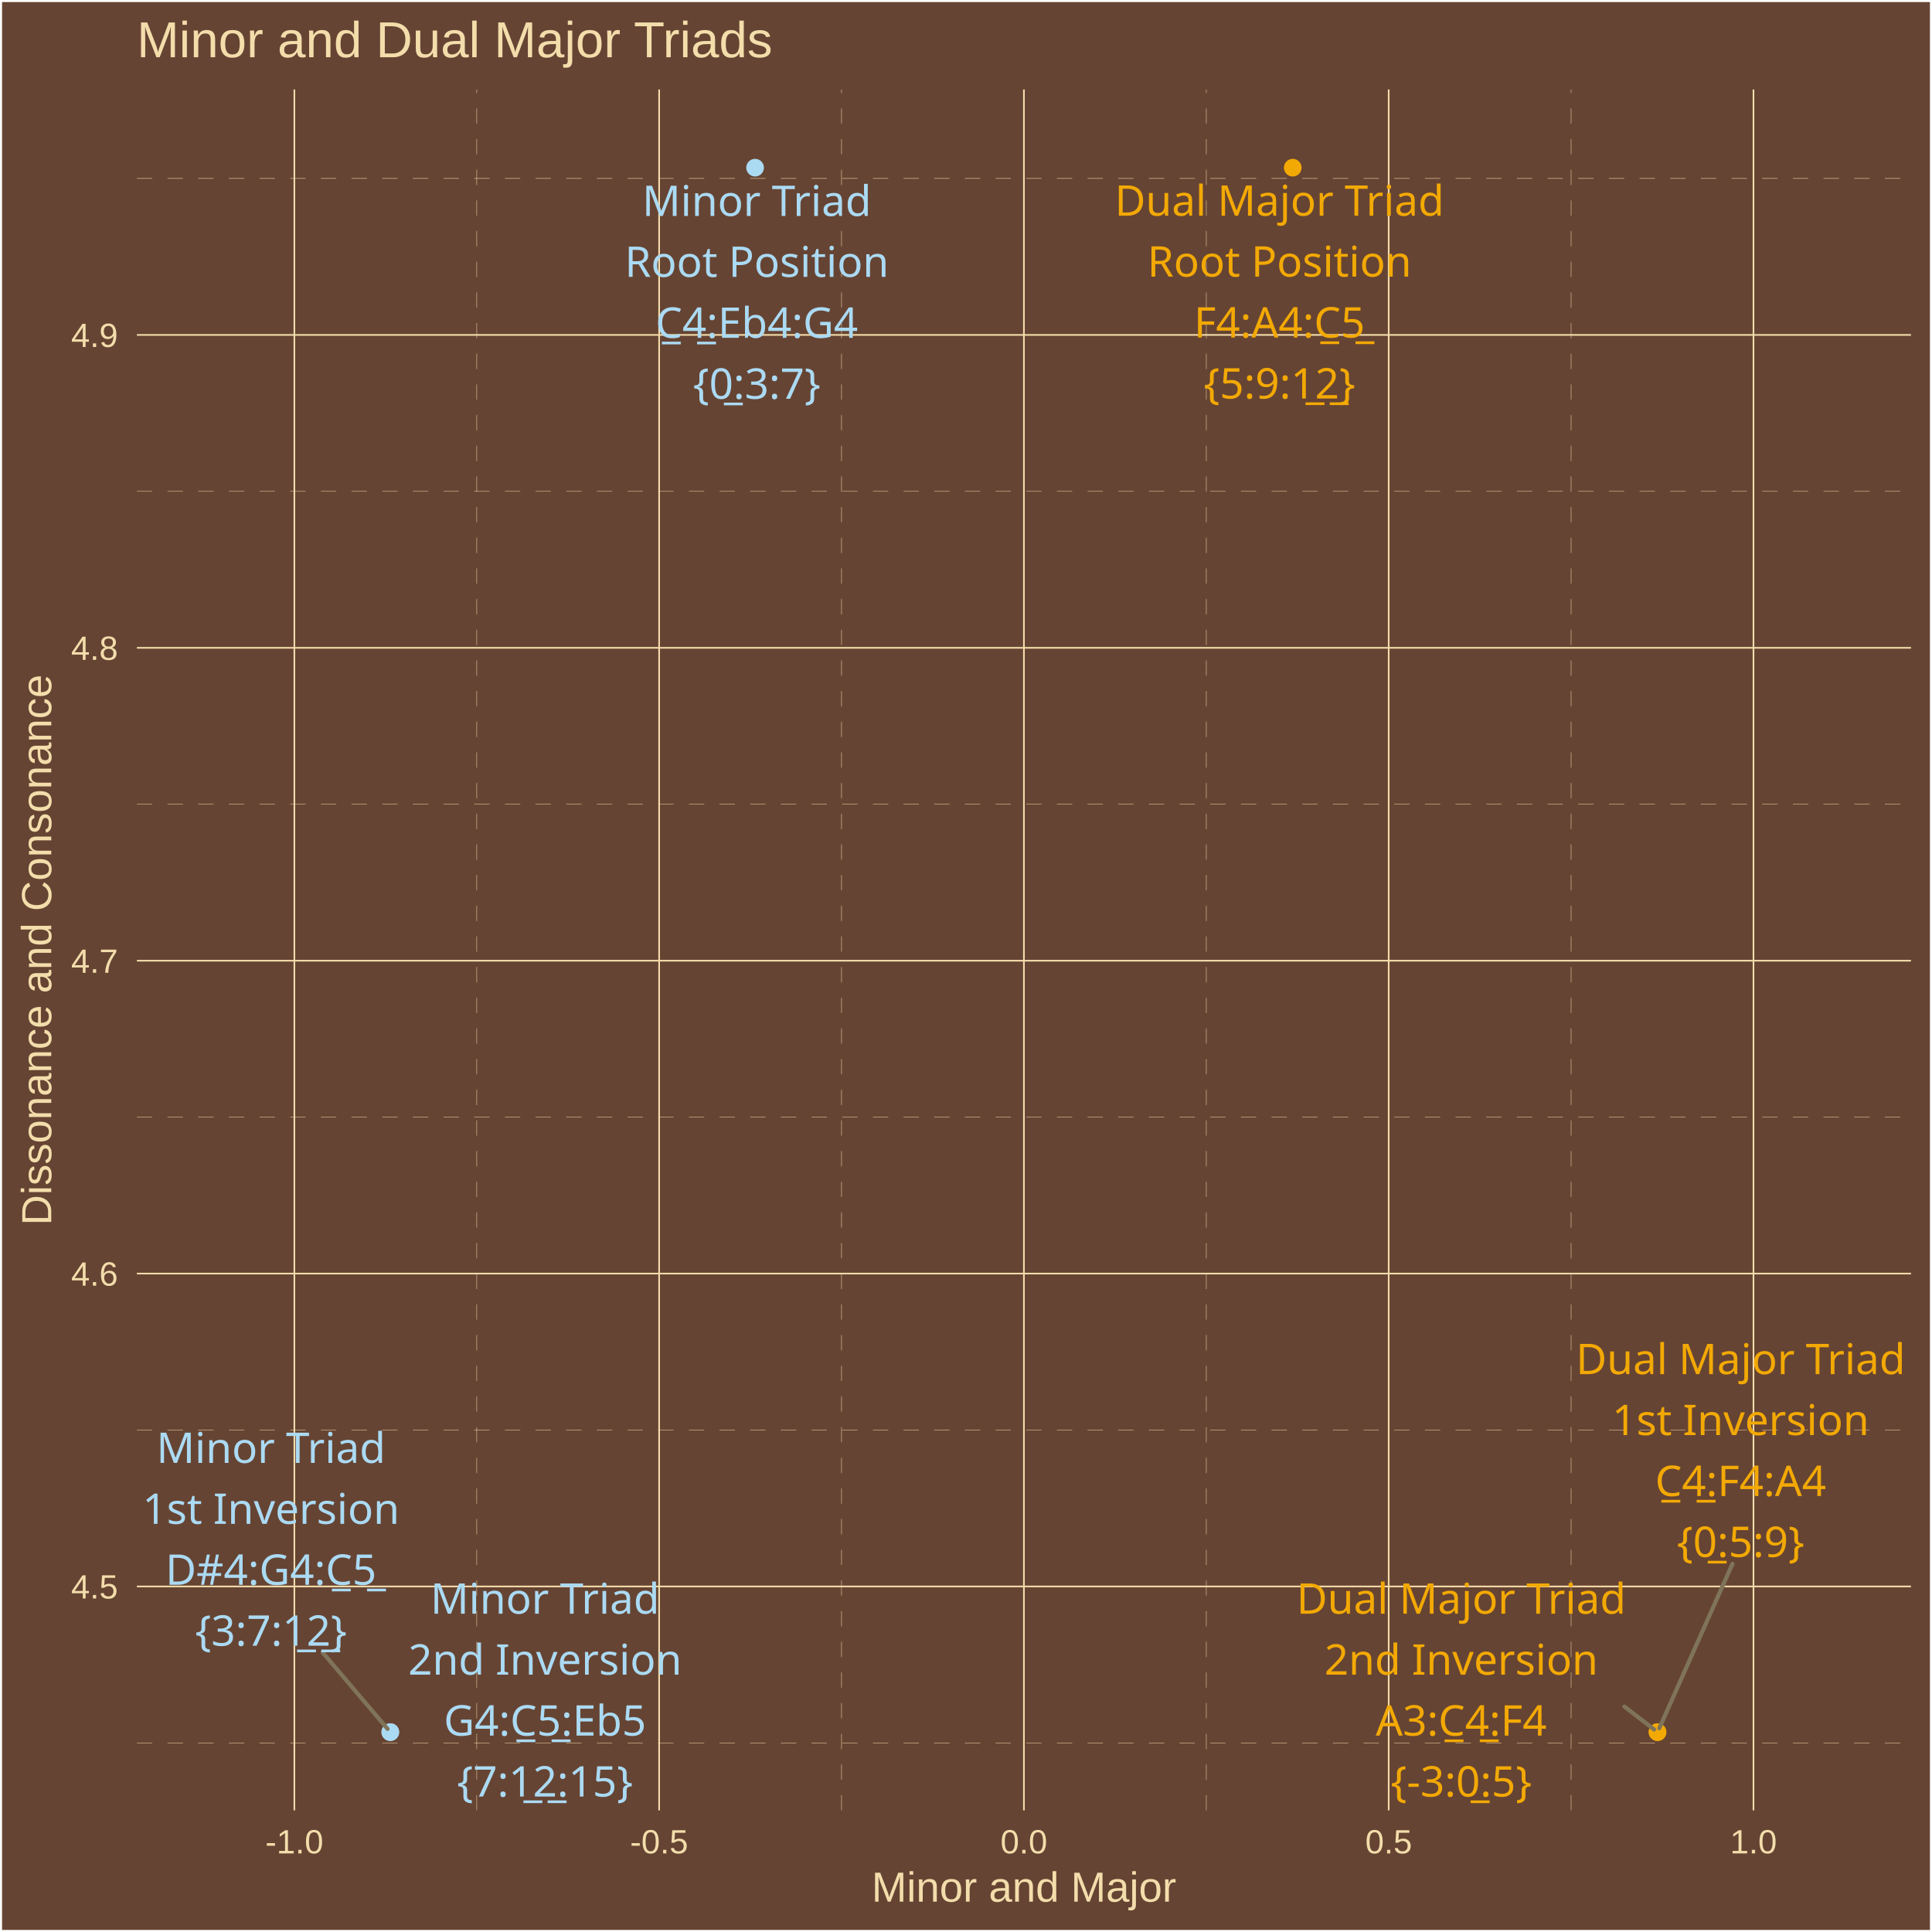
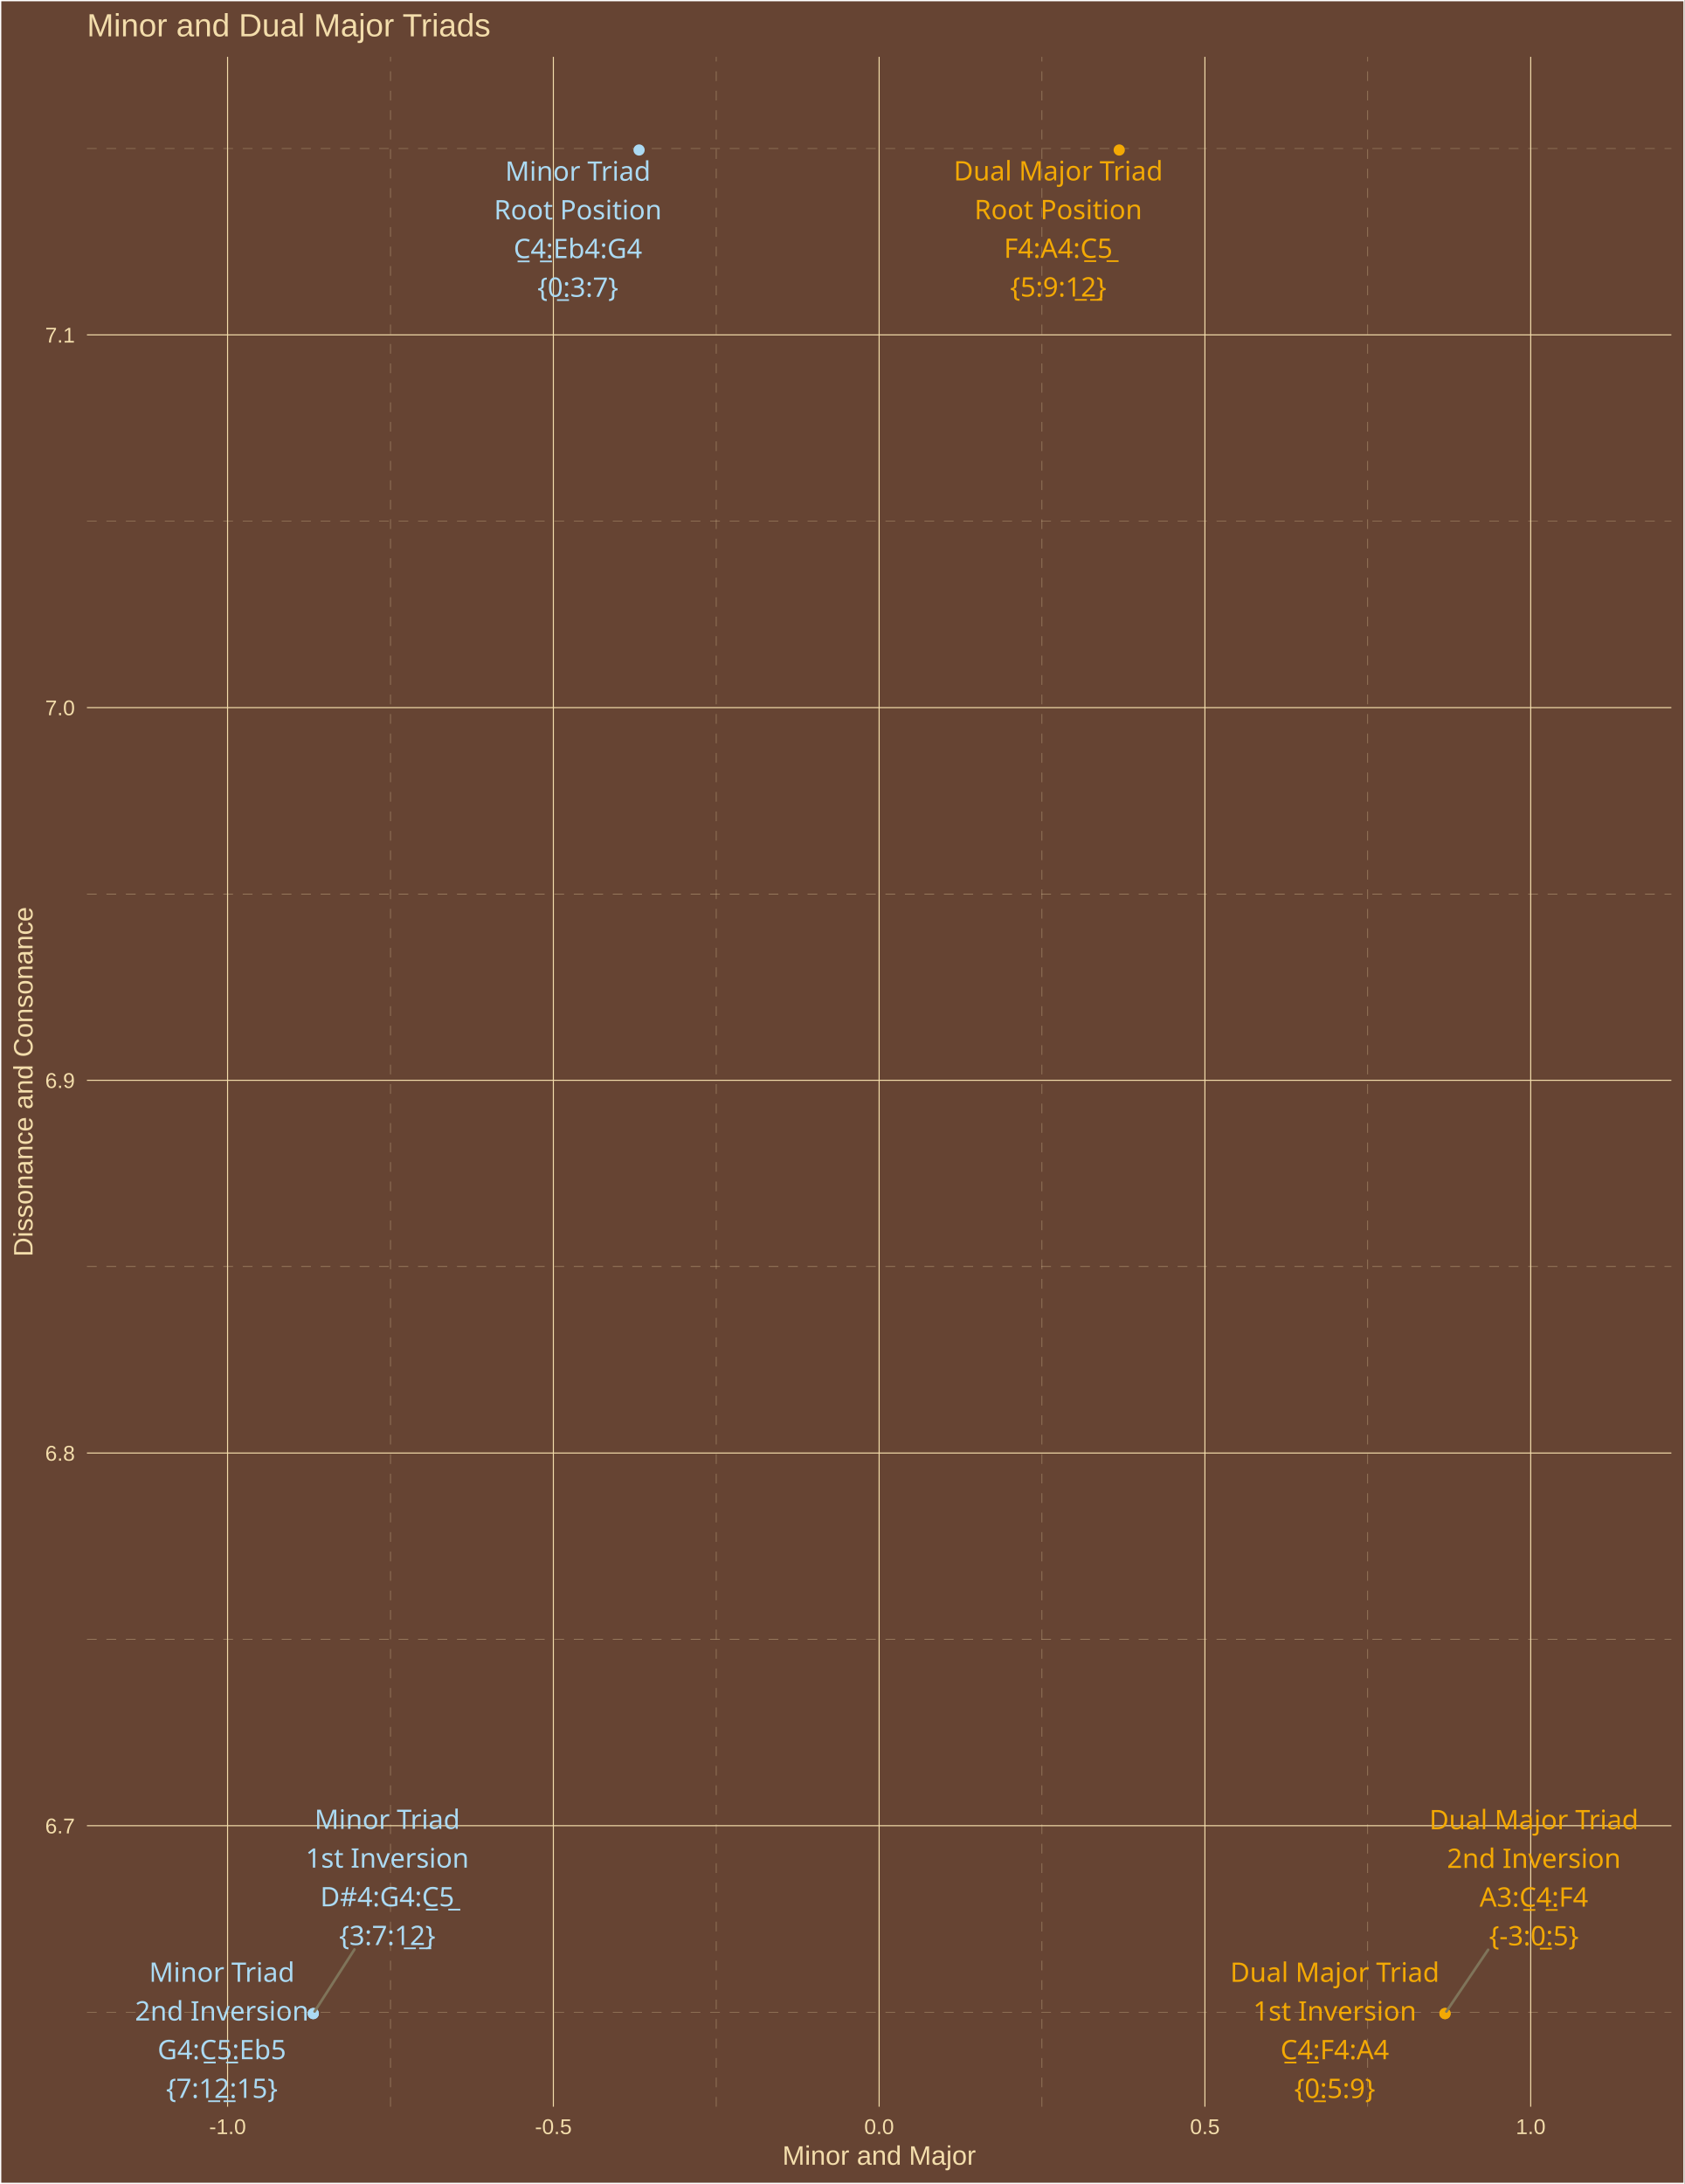
- <svg xmlns="http://www.w3.org/2000/svg" class="svglite" width="504.00pt" height="504.00pt" viewBox="0 0 504.00 504.00">
+ <svg xmlns="http://www.w3.org/2000/svg" class="svglite" width="692.00pt" height="897.00pt" viewBox="0 0 692.00 897.00">
  <defs>
    <style type="text/css">
    .svglite line, .svglite polyline, .svglite polygon, .svglite path, .svglite rect, .svglite circle {
      fill: none;
      stroke: #000000;
      stroke-linecap: round;
      stroke-linejoin: round;
      stroke-miterlimit: 10.00;
    }
    .svglite text {
      white-space: pre;
    }
  </style>
  </defs>
  <rect width="100%" height="100%" style="stroke: none; fill: #664433;" />
  <defs>
-     <clipPath id="cpMC4wMHw1MDQuMDB8MC4wMHw1MDQuMDA=">
-       <rect x="0.00" y="0.00" width="504.00" height="504.00" />
+     <clipPath id="cpMC4wMHw2OTIuMDB8MC4wMHw4OTcuMDA=">
+       <rect x="0.00" y="0.00" width="692.00" height="897.00" />
    </clipPath>
  </defs>
-   <g clip-path="url(#cpMC4wMHw1MDQuMDB8MC4wMHw1MDQuMDA=)">
-     <rect x="-0" y="-0" width="504.00" height="504.00" style="stroke-width: 1.07; stroke: #FFFFFF; fill: #664433;" />
+   <g clip-path="url(#cpMC4wMHw2OTIuMDB8MC4wMHw4OTcuMDA=)">
+     <rect x="-0" y="0" width="692.00" height="897.00" style="stroke-width: 1.07; stroke: #FFFFFF; fill: #664433;" />
  </g>
  <defs>
-     <clipPath id="cpMzUuNzF8NDk4LjUyfDIzLjM0fDQ3Mi4yNw==">
-       <rect x="35.71" y="23.34" width="462.81" height="448.93" />
+     <clipPath id="cpMzUuNzF8Njg2LjUyfDIzLjM0fDg2NS4yNw==">
+       <rect x="35.71" y="23.34" width="650.81" height="841.93" />
    </clipPath>
  </defs>
-   <g clip-path="url(#cpMzUuNzF8NDk4LjUyfDIzLjM0fDQ3Mi4yNw==)">
-     <rect x="35.71" y="23.34" width="462.81" height="448.93" style="stroke-width: 1.07; stroke: none; fill: #664433;" />
-     <polyline points="35.71,454.67 498.52,454.67 " style="stroke-width: 0.11; stroke: #F3DDAB; stroke-dasharray: 4.00,4.00; stroke-linecap: butt;" />
-     <polyline points="35.71,373.05 498.52,373.05 " style="stroke-width: 0.11; stroke: #F3DDAB; stroke-dasharray: 4.00,4.00; stroke-linecap: butt;" />
-     <polyline points="35.71,291.42 498.52,291.42 " style="stroke-width: 0.11; stroke: #F3DDAB; stroke-dasharray: 4.00,4.00; stroke-linecap: butt;" />
-     <polyline points="35.71,209.80 498.52,209.80 " style="stroke-width: 0.11; stroke: #F3DDAB; stroke-dasharray: 4.00,4.00; stroke-linecap: butt;" />
-     <polyline points="35.71,128.18 498.52,128.18 " style="stroke-width: 0.11; stroke: #F3DDAB; stroke-dasharray: 4.00,4.00; stroke-linecap: butt;" />
-     <polyline points="35.71,46.55 498.52,46.55 " style="stroke-width: 0.11; stroke: #F3DDAB; stroke-dasharray: 4.00,4.00; stroke-linecap: butt;" />
-     <polyline points="124.37,472.27 124.37,23.34 " style="stroke-width: 0.11; stroke: #F3DDAB; stroke-dasharray: 4.00,4.00; stroke-linecap: butt;" />
-     <polyline points="219.53,472.27 219.53,23.34 " style="stroke-width: 0.11; stroke: #F3DDAB; stroke-dasharray: 4.00,4.00; stroke-linecap: butt;" />
-     <polyline points="314.69,472.27 314.69,23.34 " style="stroke-width: 0.11; stroke: #F3DDAB; stroke-dasharray: 4.00,4.00; stroke-linecap: butt;" />
-     <polyline points="409.85,472.27 409.85,23.34 " style="stroke-width: 0.11; stroke: #F3DDAB; stroke-dasharray: 4.00,4.00; stroke-linecap: butt;" />
-     <polyline points="35.71,413.86 498.52,413.86 " style="stroke-width: 0.43; stroke: #F3DDAB; stroke-linecap: butt;" />
-     <polyline points="35.71,332.24 498.52,332.24 " style="stroke-width: 0.43; stroke: #F3DDAB; stroke-linecap: butt;" />
-     <polyline points="35.71,250.61 498.52,250.61 " style="stroke-width: 0.43; stroke: #F3DDAB; stroke-linecap: butt;" />
-     <polyline points="35.71,168.99 498.52,168.99 " style="stroke-width: 0.43; stroke: #F3DDAB; stroke-linecap: butt;" />
-     <polyline points="35.71,87.37 498.52,87.37 " style="stroke-width: 0.43; stroke: #F3DDAB; stroke-linecap: butt;" />
-     <polyline points="76.79,472.27 76.79,23.34 " style="stroke-width: 0.43; stroke: #F3DDAB; stroke-linecap: butt;" />
-     <polyline points="171.95,472.27 171.95,23.34 " style="stroke-width: 0.43; stroke: #F3DDAB; stroke-linecap: butt;" />
-     <polyline points="267.11,472.27 267.11,23.34 " style="stroke-width: 0.43; stroke: #F3DDAB; stroke-linecap: butt;" />
-     <polyline points="362.27,472.27 362.27,23.34 " style="stroke-width: 0.43; stroke: #F3DDAB; stroke-linecap: butt;" />
-     <polyline points="457.43,472.27 457.43,23.34 " style="stroke-width: 0.43; stroke: #F3DDAB; stroke-linecap: butt;" />
-     <circle cx="196.98" cy="43.74" r="1.95" style="stroke-width: 0.71; stroke: #ABDAF3; fill: #ABDAF3;" />
-     <circle cx="101.82" cy="451.86" r="1.95" style="stroke-width: 0.71; stroke: #ABDAF3; fill: #ABDAF3;" />
-     <circle cx="101.82" cy="451.86" r="1.95" style="stroke-width: 0.71; stroke: #ABDAF3; fill: #ABDAF3;" />
-     <circle cx="337.24" cy="43.74" r="1.95" style="stroke-width: 0.71; stroke: #F3A904; fill: #F3A904;" />
-     <circle cx="432.40" cy="451.86" r="1.95" style="stroke-width: 0.71; stroke: #F3A904; fill: #F3A904;" />
-     <circle cx="432.40" cy="451.86" r="1.95" style="stroke-width: 0.71; stroke: #F3A904; fill: #F3A904;" />
-     <line x1="84.20" y1="431.12" x2="101.10" y2="451.01" style="stroke-width: 1.07; stroke: #7F745A;" />
-     <line x1="451.95" y1="407.96" x2="432.86" y2="450.85" style="stroke-width: 1.07; stroke: #7F745A;" />
-     <line x1="423.75" y1="445.19" x2="431.51" y2="451.17" style="stroke-width: 1.07; stroke: #7F745A;" />
-     <text x="197.42" y="56.34" text-anchor="middle" style="font-size: 11.04px;fill: #ABDAF3; font-family: &quot;Arial Unicode MS&quot;;" textLength="55.77px" lengthAdjust="spacingAndGlyphs">Minor Triad</text>
-     <text x="197.42" y="72.23" text-anchor="middle" style="font-size: 11.04px;fill: #ABDAF3; font-family: &quot;Arial Unicode MS&quot;;" textLength="65.61px" lengthAdjust="spacingAndGlyphs">Root Position</text>
-     <text x="197.42" y="88.13" text-anchor="middle" style="font-size: 11.04px;fill: #ABDAF3; font-family: &quot;Arial Unicode MS&quot;;" textLength="54.58px" lengthAdjust="spacingAndGlyphs">C̲4̲:Eb4:G4</text>
-     <text x="197.42" y="104.03" text-anchor="middle" style="font-size: 11.04px;fill: #ABDAF3; font-family: &quot;Arial Unicode MS&quot;;" textLength="31.91px" lengthAdjust="spacingAndGlyphs">{0̲:3:7}</text>
-     <text x="70.69" y="381.63" text-anchor="middle" style="font-size: 11.04px;fill: #ABDAF3; font-family: &quot;Arial Unicode MS&quot;;" textLength="55.77px" lengthAdjust="spacingAndGlyphs">Minor Triad</text>
-     <text x="70.69" y="397.53" text-anchor="middle" style="font-size: 11.04px;fill: #ABDAF3; font-family: &quot;Arial Unicode MS&quot;;" textLength="62.54px" lengthAdjust="spacingAndGlyphs">1st Inversion</text>
-     <text x="70.69" y="413.43" text-anchor="middle" style="font-size: 11.04px;fill: #ABDAF3; font-family: &quot;Arial Unicode MS&quot;;" textLength="55.18px" lengthAdjust="spacingAndGlyphs">D#4:G4:C̲5̲</text>
-     <text x="70.69" y="429.32" text-anchor="middle" style="font-size: 11.04px;fill: #ABDAF3; font-family: &quot;Arial Unicode MS&quot;;" textLength="38.04px" lengthAdjust="spacingAndGlyphs">{3:7:1̲2̲}</text>
-     <text x="142.17" y="420.97" text-anchor="middle" style="font-size: 11.04px;fill: #ABDAF3; font-family: &quot;Arial Unicode MS&quot;;" textLength="55.77px" lengthAdjust="spacingAndGlyphs">Minor Triad</text>
-     <text x="142.17" y="436.87" text-anchor="middle" style="font-size: 11.04px;fill: #ABDAF3; font-family: &quot;Arial Unicode MS&quot;;" textLength="66.23px" lengthAdjust="spacingAndGlyphs">2nd Inversion</text>
-     <text x="142.17" y="452.77" text-anchor="middle" style="font-size: 11.04px;fill: #ABDAF3; font-family: &quot;Arial Unicode MS&quot;;" textLength="54.58px" lengthAdjust="spacingAndGlyphs">G4:C̲5̲:Eb5</text>
-     <text x="142.17" y="468.67" text-anchor="middle" style="font-size: 11.04px;fill: #ABDAF3; font-family: &quot;Arial Unicode MS&quot;;" textLength="44.18px" lengthAdjust="spacingAndGlyphs">{7:1̲2̲:15}</text>
-     <text x="333.77" y="56.27" text-anchor="middle" style="font-size: 11.04px;fill: #F3A904; font-family: &quot;Arial Unicode MS&quot;;" textLength="81.52px" lengthAdjust="spacingAndGlyphs">Dual Major Triad</text>
-     <text x="333.77" y="72.16" text-anchor="middle" style="font-size: 11.04px;fill: #F3A904; font-family: &quot;Arial Unicode MS&quot;;" textLength="65.61px" lengthAdjust="spacingAndGlyphs">Root Position</text>
-     <text x="333.77" y="88.06" text-anchor="middle" style="font-size: 11.04px;fill: #F3A904; font-family: &quot;Arial Unicode MS&quot;;" textLength="46.60px" lengthAdjust="spacingAndGlyphs">F4:A4:C̲5̲</text>
-     <text x="333.77" y="103.96" text-anchor="middle" style="font-size: 11.04px;fill: #F3A904; font-family: &quot;Arial Unicode MS&quot;;" textLength="38.04px" lengthAdjust="spacingAndGlyphs">{5:9:1̲2̲}</text>
-     <text x="454.08" y="358.47" text-anchor="middle" style="font-size: 11.04px;fill: #F3A904; font-family: &quot;Arial Unicode MS&quot;;" textLength="81.52px" lengthAdjust="spacingAndGlyphs">Dual Major Triad</text>
-     <text x="454.08" y="374.37" text-anchor="middle" style="font-size: 11.04px;fill: #F3A904; font-family: &quot;Arial Unicode MS&quot;;" textLength="62.54px" lengthAdjust="spacingAndGlyphs">1st Inversion</text>
-     <text x="454.08" y="390.27" text-anchor="middle" style="font-size: 11.04px;fill: #F3A904; font-family: &quot;Arial Unicode MS&quot;;" textLength="46.60px" lengthAdjust="spacingAndGlyphs">C̲4̲:F4:A4</text>
-     <text x="454.08" y="406.16" text-anchor="middle" style="font-size: 11.04px;fill: #F3A904; font-family: &quot;Arial Unicode MS&quot;;" textLength="31.91px" lengthAdjust="spacingAndGlyphs">{0̲:5:9}</text>
-     <text x="381.19" y="420.97" text-anchor="middle" style="font-size: 11.04px;fill: #F3A904; font-family: &quot;Arial Unicode MS&quot;;" textLength="81.52px" lengthAdjust="spacingAndGlyphs">Dual Major Triad</text>
-     <text x="381.19" y="436.87" text-anchor="middle" style="font-size: 11.04px;fill: #F3A904; font-family: &quot;Arial Unicode MS&quot;;" textLength="66.23px" lengthAdjust="spacingAndGlyphs">2nd Inversion</text>
-     <text x="381.19" y="452.77" text-anchor="middle" style="font-size: 11.04px;fill: #F3A904; font-family: &quot;Arial Unicode MS&quot;;" textLength="46.60px" lengthAdjust="spacingAndGlyphs">A3:C̲4̲:F4</text>
-     <text x="381.19" y="468.67" text-anchor="middle" style="font-size: 11.04px;fill: #F3A904; font-family: &quot;Arial Unicode MS&quot;;" textLength="35.58px" lengthAdjust="spacingAndGlyphs">{-3:0̲:5}</text>
+   <g clip-path="url(#cpMzUuNzF8Njg2LjUyfDIzLjM0fDg2NS4yNw==)">
+     <rect x="35.71" y="23.34" width="650.81" height="841.93" style="stroke-width: 1.07; stroke: none; fill: #664433;" />
+     <polyline points="35.71,826.39 686.52,826.39 " style="stroke-width: 0.11; stroke: #F3DDAB; stroke-dasharray: 4.00,4.00; stroke-linecap: butt;" />
+     <polyline points="35.71,673.31 686.52,673.31 " style="stroke-width: 0.11; stroke: #F3DDAB; stroke-dasharray: 4.00,4.00; stroke-linecap: butt;" />
+     <polyline points="35.71,520.23 686.52,520.23 " style="stroke-width: 0.11; stroke: #F3DDAB; stroke-dasharray: 4.00,4.00; stroke-linecap: butt;" />
+     <polyline points="35.71,367.16 686.52,367.16 " style="stroke-width: 0.11; stroke: #F3DDAB; stroke-dasharray: 4.00,4.00; stroke-linecap: butt;" />
+     <polyline points="35.71,214.08 686.52,214.08 " style="stroke-width: 0.11; stroke: #F3DDAB; stroke-dasharray: 4.00,4.00; stroke-linecap: butt;" />
+     <polyline points="35.71,61.00 686.52,61.00 " style="stroke-width: 0.11; stroke: #F3DDAB; stroke-dasharray: 4.00,4.00; stroke-linecap: butt;" />
+     <polyline points="160.39,865.27 160.39,23.34 " style="stroke-width: 0.11; stroke: #F3DDAB; stroke-dasharray: 4.00,4.00; stroke-linecap: butt;" />
+     <polyline points="294.21,865.27 294.21,23.34 " style="stroke-width: 0.11; stroke: #F3DDAB; stroke-dasharray: 4.00,4.00; stroke-linecap: butt;" />
+     <polyline points="428.02,865.27 428.02,23.34 " style="stroke-width: 0.11; stroke: #F3DDAB; stroke-dasharray: 4.00,4.00; stroke-linecap: butt;" />
+     <polyline points="561.84,865.27 561.84,23.34 " style="stroke-width: 0.11; stroke: #F3DDAB; stroke-dasharray: 4.00,4.00; stroke-linecap: butt;" />
+     <polyline points="35.71,749.85 686.52,749.85 " style="stroke-width: 0.43; stroke: #F3DDAB; stroke-linecap: butt;" />
+     <polyline points="35.71,596.77 686.52,596.77 " style="stroke-width: 0.43; stroke: #F3DDAB; stroke-linecap: butt;" />
+     <polyline points="35.71,443.69 686.52,443.69 " style="stroke-width: 0.43; stroke: #F3DDAB; stroke-linecap: butt;" />
+     <polyline points="35.71,290.62 686.52,290.62 " style="stroke-width: 0.43; stroke: #F3DDAB; stroke-linecap: butt;" />
+     <polyline points="35.71,137.54 686.52,137.54 " style="stroke-width: 0.43; stroke: #F3DDAB; stroke-linecap: butt;" />
+     <polyline points="93.48,865.27 93.48,23.34 " style="stroke-width: 0.43; stroke: #F3DDAB; stroke-linecap: butt;" />
+     <polyline points="227.30,865.27 227.30,23.34 " style="stroke-width: 0.43; stroke: #F3DDAB; stroke-linecap: butt;" />
+     <polyline points="361.11,865.27 361.11,23.34 " style="stroke-width: 0.43; stroke: #F3DDAB; stroke-linecap: butt;" />
+     <polyline points="494.93,865.27 494.93,23.34 " style="stroke-width: 0.43; stroke: #F3DDAB; stroke-linecap: butt;" />
+     <polyline points="628.75,865.27 628.75,23.34 " style="stroke-width: 0.43; stroke: #F3DDAB; stroke-linecap: butt;" />
+     <circle cx="262.50" cy="61.61" r="1.95" style="stroke-width: 0.71; stroke: #ABDAF3; fill: #ABDAF3;" />
+     <circle cx="128.68" cy="827.00" r="1.95" style="stroke-width: 0.71; stroke: #ABDAF3; fill: #ABDAF3;" />
+     <circle cx="128.68" cy="827.00" r="1.95" style="stroke-width: 0.71; stroke: #ABDAF3; fill: #ABDAF3;" />
+     <circle cx="459.73" cy="61.61" r="1.95" style="stroke-width: 0.71; stroke: #F3A904; fill: #F3A904;" />
+     <circle cx="593.55" cy="827.00" r="1.95" style="stroke-width: 0.71; stroke: #F3A904; fill: #F3A904;" />
+     <circle cx="593.55" cy="827.00" r="1.95" style="stroke-width: 0.71; stroke: #F3A904; fill: #F3A904;" />
+     <line x1="145.59" y1="800.66" x2="129.23" y2="826.14" style="stroke-width: 1.07; stroke: #7F745A;" />
+     <line x1="611.26" y1="800.79" x2="594.11" y2="826.16" style="stroke-width: 1.07; stroke: #7F745A;" />
+     <text x="237.37" y="74.21" text-anchor="middle" style="font-size: 11.04px;fill: #ABDAF3; font-family: &quot;Arial Unicode MS&quot;;" textLength="55.77px" lengthAdjust="spacingAndGlyphs">Minor Triad</text>
+     <text x="237.37" y="90.11" text-anchor="middle" style="font-size: 11.04px;fill: #ABDAF3; font-family: &quot;Arial Unicode MS&quot;;" textLength="65.61px" lengthAdjust="spacingAndGlyphs">Root Position</text>
+     <text x="237.37" y="106.01" text-anchor="middle" style="font-size: 11.04px;fill: #ABDAF3; font-family: &quot;Arial Unicode MS&quot;;" textLength="54.58px" lengthAdjust="spacingAndGlyphs">C̲4̲:Eb4:G4</text>
+     <text x="237.37" y="121.90" text-anchor="middle" style="font-size: 11.04px;fill: #ABDAF3; font-family: &quot;Arial Unicode MS&quot;;" textLength="31.91px" lengthAdjust="spacingAndGlyphs">{0̲:3:7}</text>
+     <text x="159.07" y="751.17" text-anchor="middle" style="font-size: 11.04px;fill: #ABDAF3; font-family: &quot;Arial Unicode MS&quot;;" textLength="55.77px" lengthAdjust="spacingAndGlyphs">Minor Triad</text>
+     <text x="159.07" y="767.07" text-anchor="middle" style="font-size: 11.04px;fill: #ABDAF3; font-family: &quot;Arial Unicode MS&quot;;" textLength="62.54px" lengthAdjust="spacingAndGlyphs">1st Inversion</text>
+     <text x="159.07" y="782.96" text-anchor="middle" style="font-size: 11.04px;fill: #ABDAF3; font-family: &quot;Arial Unicode MS&quot;;" textLength="55.18px" lengthAdjust="spacingAndGlyphs">D#4:G4:C̲5̲</text>
+     <text x="159.07" y="798.86" text-anchor="middle" style="font-size: 11.04px;fill: #ABDAF3; font-family: &quot;Arial Unicode MS&quot;;" textLength="38.04px" lengthAdjust="spacingAndGlyphs">{3:7:1̲2̲}</text>
+     <text x="91.13" y="813.95" text-anchor="middle" style="font-size: 11.04px;fill: #ABDAF3; font-family: &quot;Arial Unicode MS&quot;;" textLength="55.77px" lengthAdjust="spacingAndGlyphs">Minor Triad</text>
+     <text x="91.13" y="829.85" text-anchor="middle" style="font-size: 11.04px;fill: #ABDAF3; font-family: &quot;Arial Unicode MS&quot;;" textLength="66.23px" lengthAdjust="spacingAndGlyphs">2nd Inversion</text>
+     <text x="91.13" y="845.75" text-anchor="middle" style="font-size: 11.04px;fill: #ABDAF3; font-family: &quot;Arial Unicode MS&quot;;" textLength="54.58px" lengthAdjust="spacingAndGlyphs">G4:C̲5̲:Eb5</text>
+     <text x="91.13" y="861.64" text-anchor="middle" style="font-size: 11.04px;fill: #ABDAF3; font-family: &quot;Arial Unicode MS&quot;;" textLength="44.18px" lengthAdjust="spacingAndGlyphs">{7:1̲2̲:15}</text>
+     <text x="434.69" y="74.11" text-anchor="middle" style="font-size: 11.04px;fill: #F3A904; font-family: &quot;Arial Unicode MS&quot;;" textLength="81.52px" lengthAdjust="spacingAndGlyphs">Dual Major Triad</text>
+     <text x="434.69" y="90.00" text-anchor="middle" style="font-size: 11.04px;fill: #F3A904; font-family: &quot;Arial Unicode MS&quot;;" textLength="65.61px" lengthAdjust="spacingAndGlyphs">Root Position</text>
+     <text x="434.69" y="105.90" text-anchor="middle" style="font-size: 11.04px;fill: #F3A904; font-family: &quot;Arial Unicode MS&quot;;" textLength="46.60px" lengthAdjust="spacingAndGlyphs">F4:A4:C̲5̲</text>
+     <text x="434.69" y="121.80" text-anchor="middle" style="font-size: 11.04px;fill: #F3A904; font-family: &quot;Arial Unicode MS&quot;;" textLength="38.04px" lengthAdjust="spacingAndGlyphs">{5:9:1̲2̲}</text>
+     <text x="548.27" y="813.97" text-anchor="middle" style="font-size: 11.04px;fill: #F3A904; font-family: &quot;Arial Unicode MS&quot;;" textLength="81.52px" lengthAdjust="spacingAndGlyphs">Dual Major Triad</text>
+     <text x="548.27" y="829.87" text-anchor="middle" style="font-size: 11.04px;fill: #F3A904; font-family: &quot;Arial Unicode MS&quot;;" textLength="62.54px" lengthAdjust="spacingAndGlyphs">1st Inversion</text>
+     <text x="548.27" y="845.77" text-anchor="middle" style="font-size: 11.04px;fill: #F3A904; font-family: &quot;Arial Unicode MS&quot;;" textLength="46.60px" lengthAdjust="spacingAndGlyphs">C̲4̲:F4:A4</text>
+     <text x="548.27" y="861.67" text-anchor="middle" style="font-size: 11.04px;fill: #F3A904; font-family: &quot;Arial Unicode MS&quot;;" textLength="31.91px" lengthAdjust="spacingAndGlyphs">{0̲:5:9}</text>
+     <text x="630.05" y="751.30" text-anchor="middle" style="font-size: 11.04px;fill: #F3A904; font-family: &quot;Arial Unicode MS&quot;;" textLength="81.52px" lengthAdjust="spacingAndGlyphs">Dual Major Triad</text>
+     <text x="630.05" y="767.19" text-anchor="middle" style="font-size: 11.04px;fill: #F3A904; font-family: &quot;Arial Unicode MS&quot;;" textLength="66.23px" lengthAdjust="spacingAndGlyphs">2nd Inversion</text>
+     <text x="630.05" y="783.09" text-anchor="middle" style="font-size: 11.04px;fill: #F3A904; font-family: &quot;Arial Unicode MS&quot;;" textLength="46.60px" lengthAdjust="spacingAndGlyphs">A3:C̲4̲:F4</text>
+     <text x="630.05" y="798.99" text-anchor="middle" style="font-size: 11.04px;fill: #F3A904; font-family: &quot;Arial Unicode MS&quot;;" textLength="35.58px" lengthAdjust="spacingAndGlyphs">{-3:0̲:5}</text>
  </g>
-   <g clip-path="url(#cpMC4wMHw1MDQuMDB8MC4wMHw1MDQuMDA=)">
-     <text x="30.78" y="417.01" text-anchor="end" style="font-size: 8.80px;fill: #F3DDAB; font-family: &quot;Arial&quot;;" textLength="12.23px" lengthAdjust="spacingAndGlyphs">4.5</text>
-     <text x="30.78" y="335.39" text-anchor="end" style="font-size: 8.80px;fill: #F3DDAB; font-family: &quot;Arial&quot;;" textLength="12.23px" lengthAdjust="spacingAndGlyphs">4.6</text>
-     <text x="30.78" y="253.77" text-anchor="end" style="font-size: 8.80px;fill: #F3DDAB; font-family: &quot;Arial&quot;;" textLength="12.23px" lengthAdjust="spacingAndGlyphs">4.7</text>
-     <text x="30.78" y="172.14" text-anchor="end" style="font-size: 8.80px;fill: #F3DDAB; font-family: &quot;Arial&quot;;" textLength="12.23px" lengthAdjust="spacingAndGlyphs">4.8</text>
-     <text x="30.78" y="90.52" text-anchor="end" style="font-size: 8.80px;fill: #F3DDAB; font-family: &quot;Arial&quot;;" textLength="12.23px" lengthAdjust="spacingAndGlyphs">4.9</text>
-     <text x="76.79" y="483.50" text-anchor="middle" style="font-size: 8.80px;fill: #F3DDAB; font-family: &quot;Arial&quot;;" textLength="15.16px" lengthAdjust="spacingAndGlyphs">-1.0</text>
-     <text x="171.95" y="483.50" text-anchor="middle" style="font-size: 8.80px;fill: #F3DDAB; font-family: &quot;Arial&quot;;" textLength="15.16px" lengthAdjust="spacingAndGlyphs">-0.5</text>
-     <text x="267.11" y="483.50" text-anchor="middle" style="font-size: 8.80px;fill: #F3DDAB; font-family: &quot;Arial&quot;;" textLength="12.23px" lengthAdjust="spacingAndGlyphs">0.0</text>
-     <text x="362.27" y="483.50" text-anchor="middle" style="font-size: 8.80px;fill: #F3DDAB; font-family: &quot;Arial&quot;;" textLength="12.23px" lengthAdjust="spacingAndGlyphs">0.5</text>
-     <text x="457.43" y="483.50" text-anchor="middle" style="font-size: 8.80px;fill: #F3DDAB; font-family: &quot;Arial&quot;;" textLength="12.23px" lengthAdjust="spacingAndGlyphs">1.0</text>
-     <text x="267.11" y="496.09" text-anchor="middle" style="font-size: 11.00px;fill: #F3DDAB; font-family: &quot;Arial&quot;;" textLength="79.49px" lengthAdjust="spacingAndGlyphs">Minor and Major</text>
-     <text transform="translate(13.37,247.80) rotate(-90)" text-anchor="middle" style="font-size: 11.00px;fill: #F3DDAB; font-family: &quot;Arial&quot;;" textLength="143.73px" lengthAdjust="spacingAndGlyphs">Dissonance and Consonance</text>
+   <g clip-path="url(#cpMC4wMHw2OTIuMDB8MC4wMHw4OTcuMDA=)">
+     <text x="30.78" y="753.00" text-anchor="end" style="font-size: 8.80px;fill: #F3DDAB; font-family: &quot;Arial&quot;;" textLength="12.23px" lengthAdjust="spacingAndGlyphs">6.7</text>
+     <text x="30.78" y="599.93" text-anchor="end" style="font-size: 8.80px;fill: #F3DDAB; font-family: &quot;Arial&quot;;" textLength="12.23px" lengthAdjust="spacingAndGlyphs">6.8</text>
+     <text x="30.78" y="446.85" text-anchor="end" style="font-size: 8.80px;fill: #F3DDAB; font-family: &quot;Arial&quot;;" textLength="12.23px" lengthAdjust="spacingAndGlyphs">6.9</text>
+     <text x="30.78" y="293.77" text-anchor="end" style="font-size: 8.80px;fill: #F3DDAB; font-family: &quot;Arial&quot;;" textLength="12.23px" lengthAdjust="spacingAndGlyphs">7.0</text>
+     <text x="30.78" y="140.69" text-anchor="end" style="font-size: 8.80px;fill: #F3DDAB; font-family: &quot;Arial&quot;;" textLength="12.23px" lengthAdjust="spacingAndGlyphs">7.1</text>
+     <text x="93.48" y="876.50" text-anchor="middle" style="font-size: 8.80px;fill: #F3DDAB; font-family: &quot;Arial&quot;;" textLength="15.16px" lengthAdjust="spacingAndGlyphs">-1.0</text>
+     <text x="227.30" y="876.50" text-anchor="middle" style="font-size: 8.80px;fill: #F3DDAB; font-family: &quot;Arial&quot;;" textLength="15.16px" lengthAdjust="spacingAndGlyphs">-0.5</text>
+     <text x="361.11" y="876.50" text-anchor="middle" style="font-size: 8.80px;fill: #F3DDAB; font-family: &quot;Arial&quot;;" textLength="12.23px" lengthAdjust="spacingAndGlyphs">0.0</text>
+     <text x="494.93" y="876.50" text-anchor="middle" style="font-size: 8.80px;fill: #F3DDAB; font-family: &quot;Arial&quot;;" textLength="12.23px" lengthAdjust="spacingAndGlyphs">0.5</text>
+     <text x="628.75" y="876.50" text-anchor="middle" style="font-size: 8.80px;fill: #F3DDAB; font-family: &quot;Arial&quot;;" textLength="12.23px" lengthAdjust="spacingAndGlyphs">1.0</text>
+     <text x="361.11" y="889.09" text-anchor="middle" style="font-size: 11.00px;fill: #F3DDAB; font-family: &quot;Arial&quot;;" textLength="79.49px" lengthAdjust="spacingAndGlyphs">Minor and Major</text>
+     <text transform="translate(13.37,444.30) rotate(-90)" text-anchor="middle" style="font-size: 11.00px;fill: #F3DDAB; font-family: &quot;Arial&quot;;" textLength="143.73px" lengthAdjust="spacingAndGlyphs">Dissonance and Consonance</text>
    <text x="35.71" y="14.94" style="font-size: 13.20px;fill: #F3DDAB; font-family: &quot;Arial&quot;;" textLength="166.41px" lengthAdjust="spacingAndGlyphs">Minor and Dual Major Triads</text>
  </g>
</svg>
